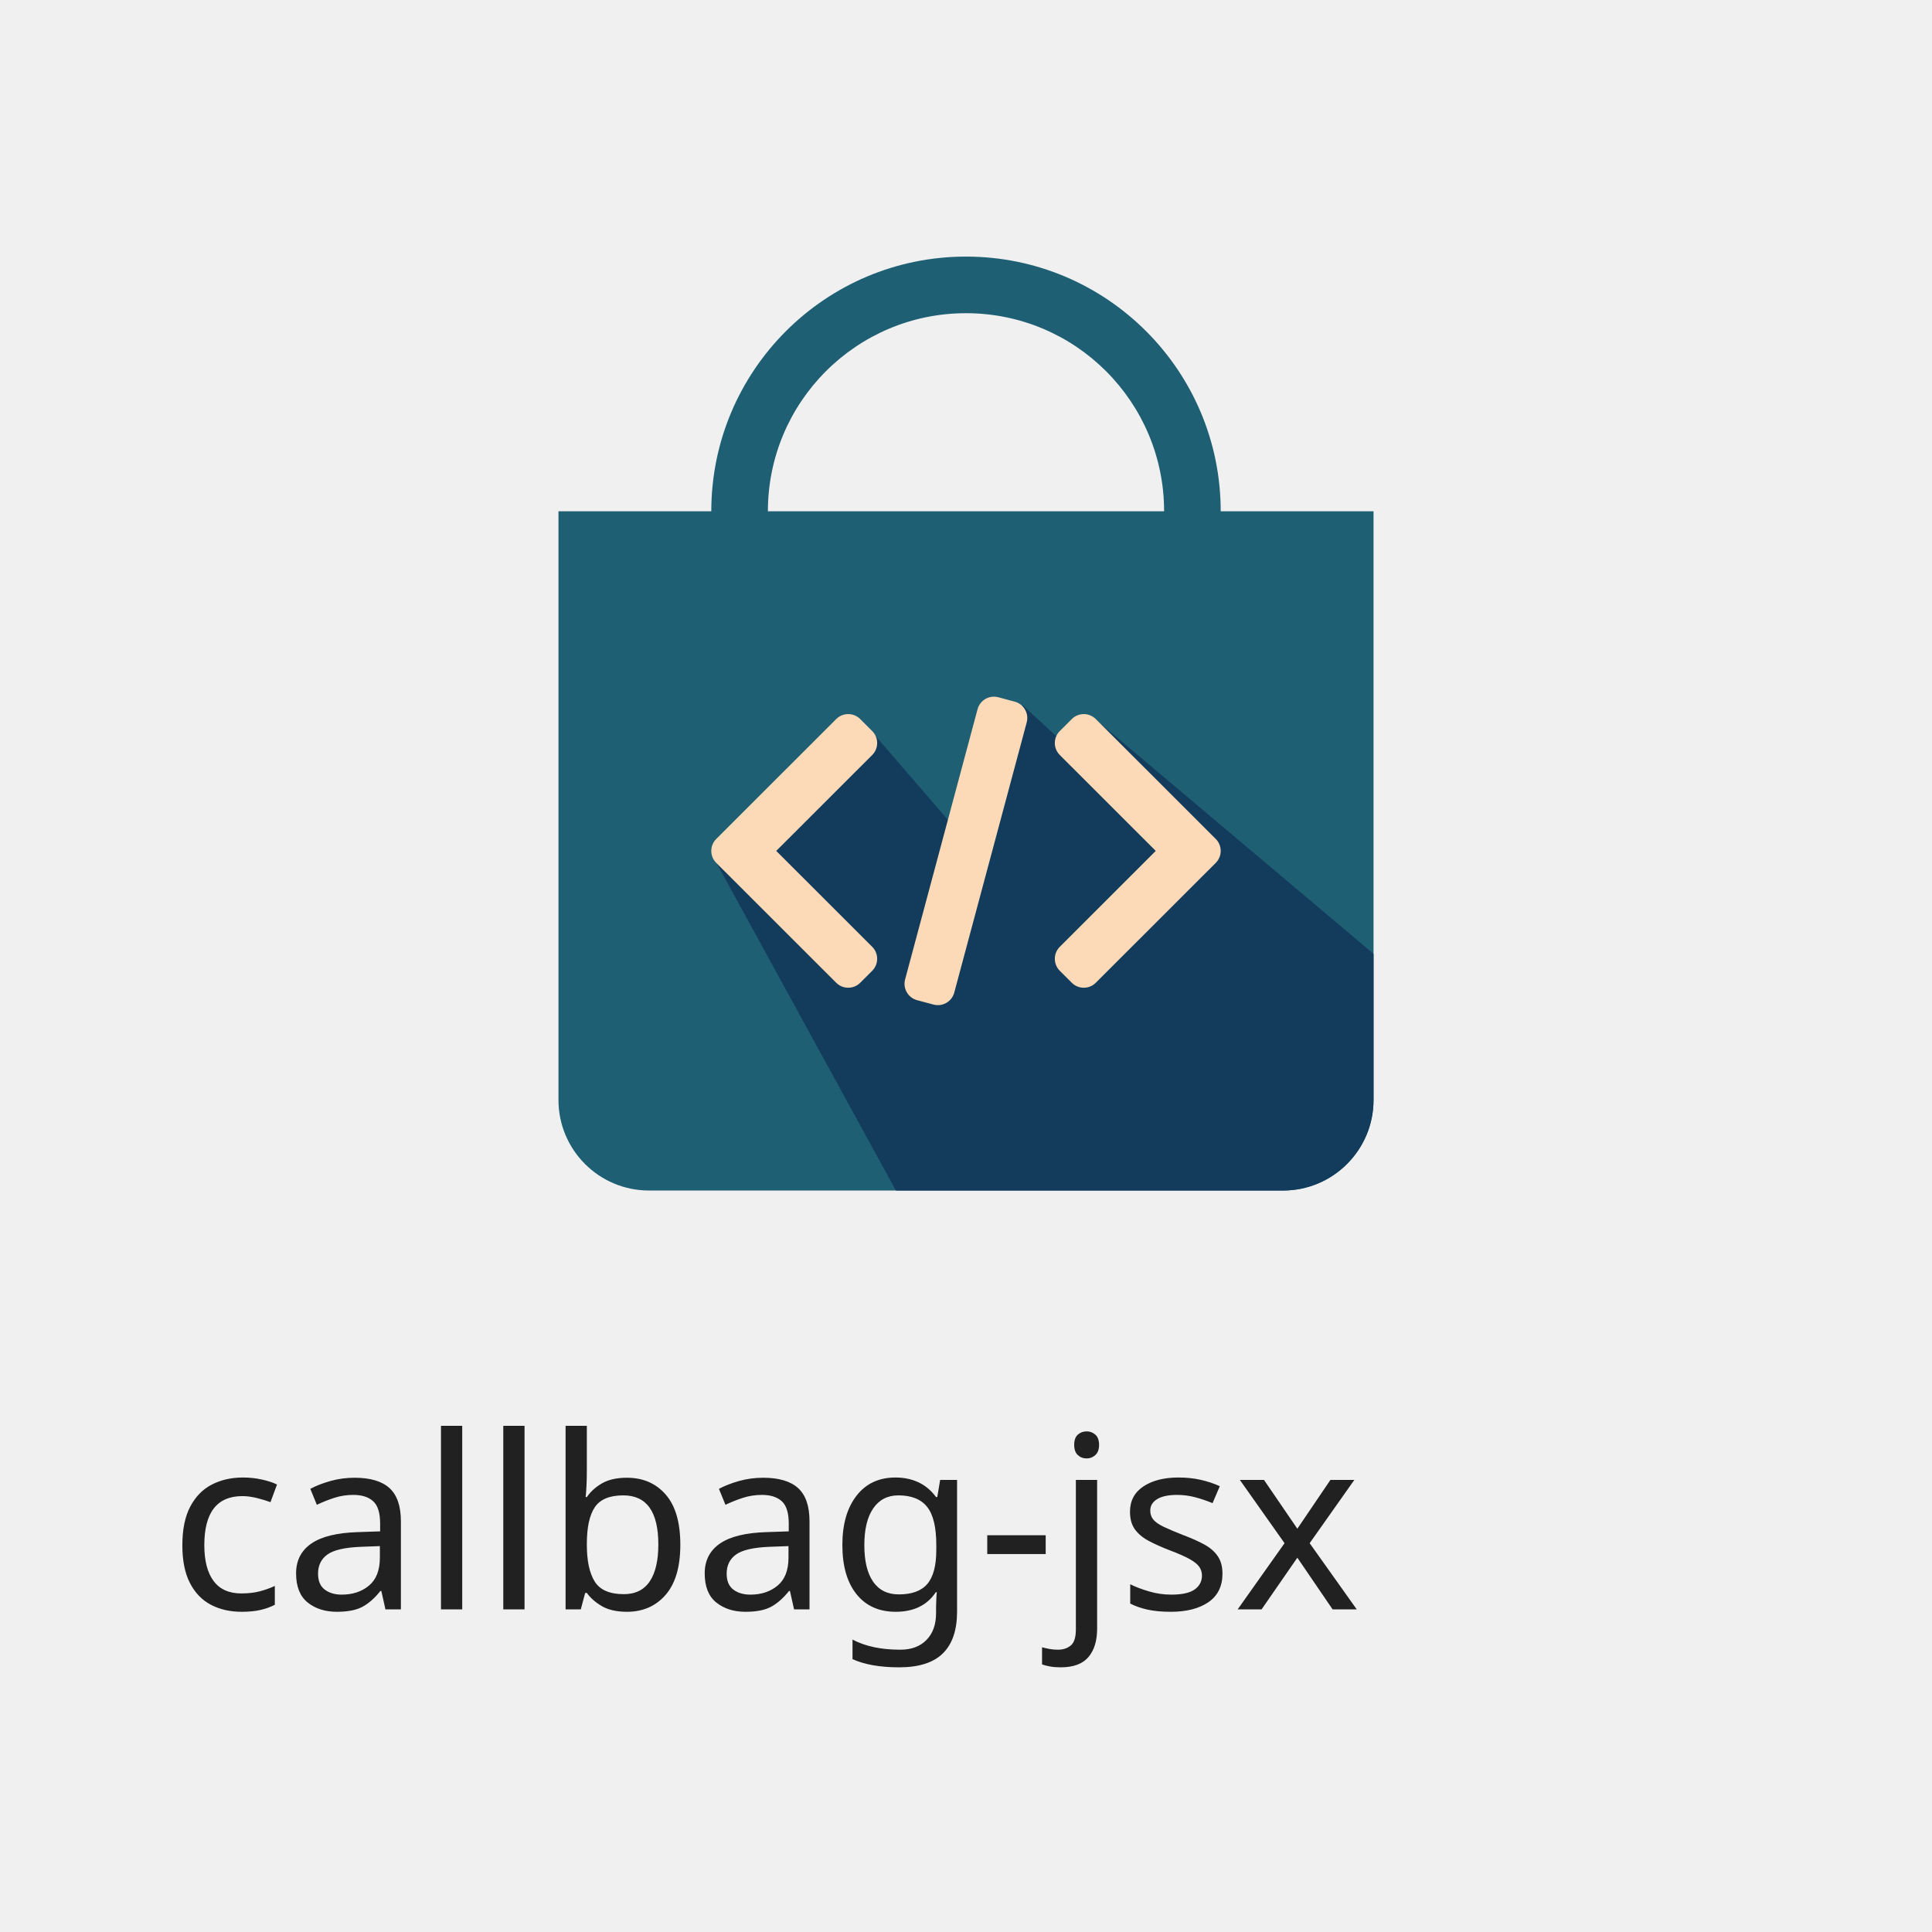
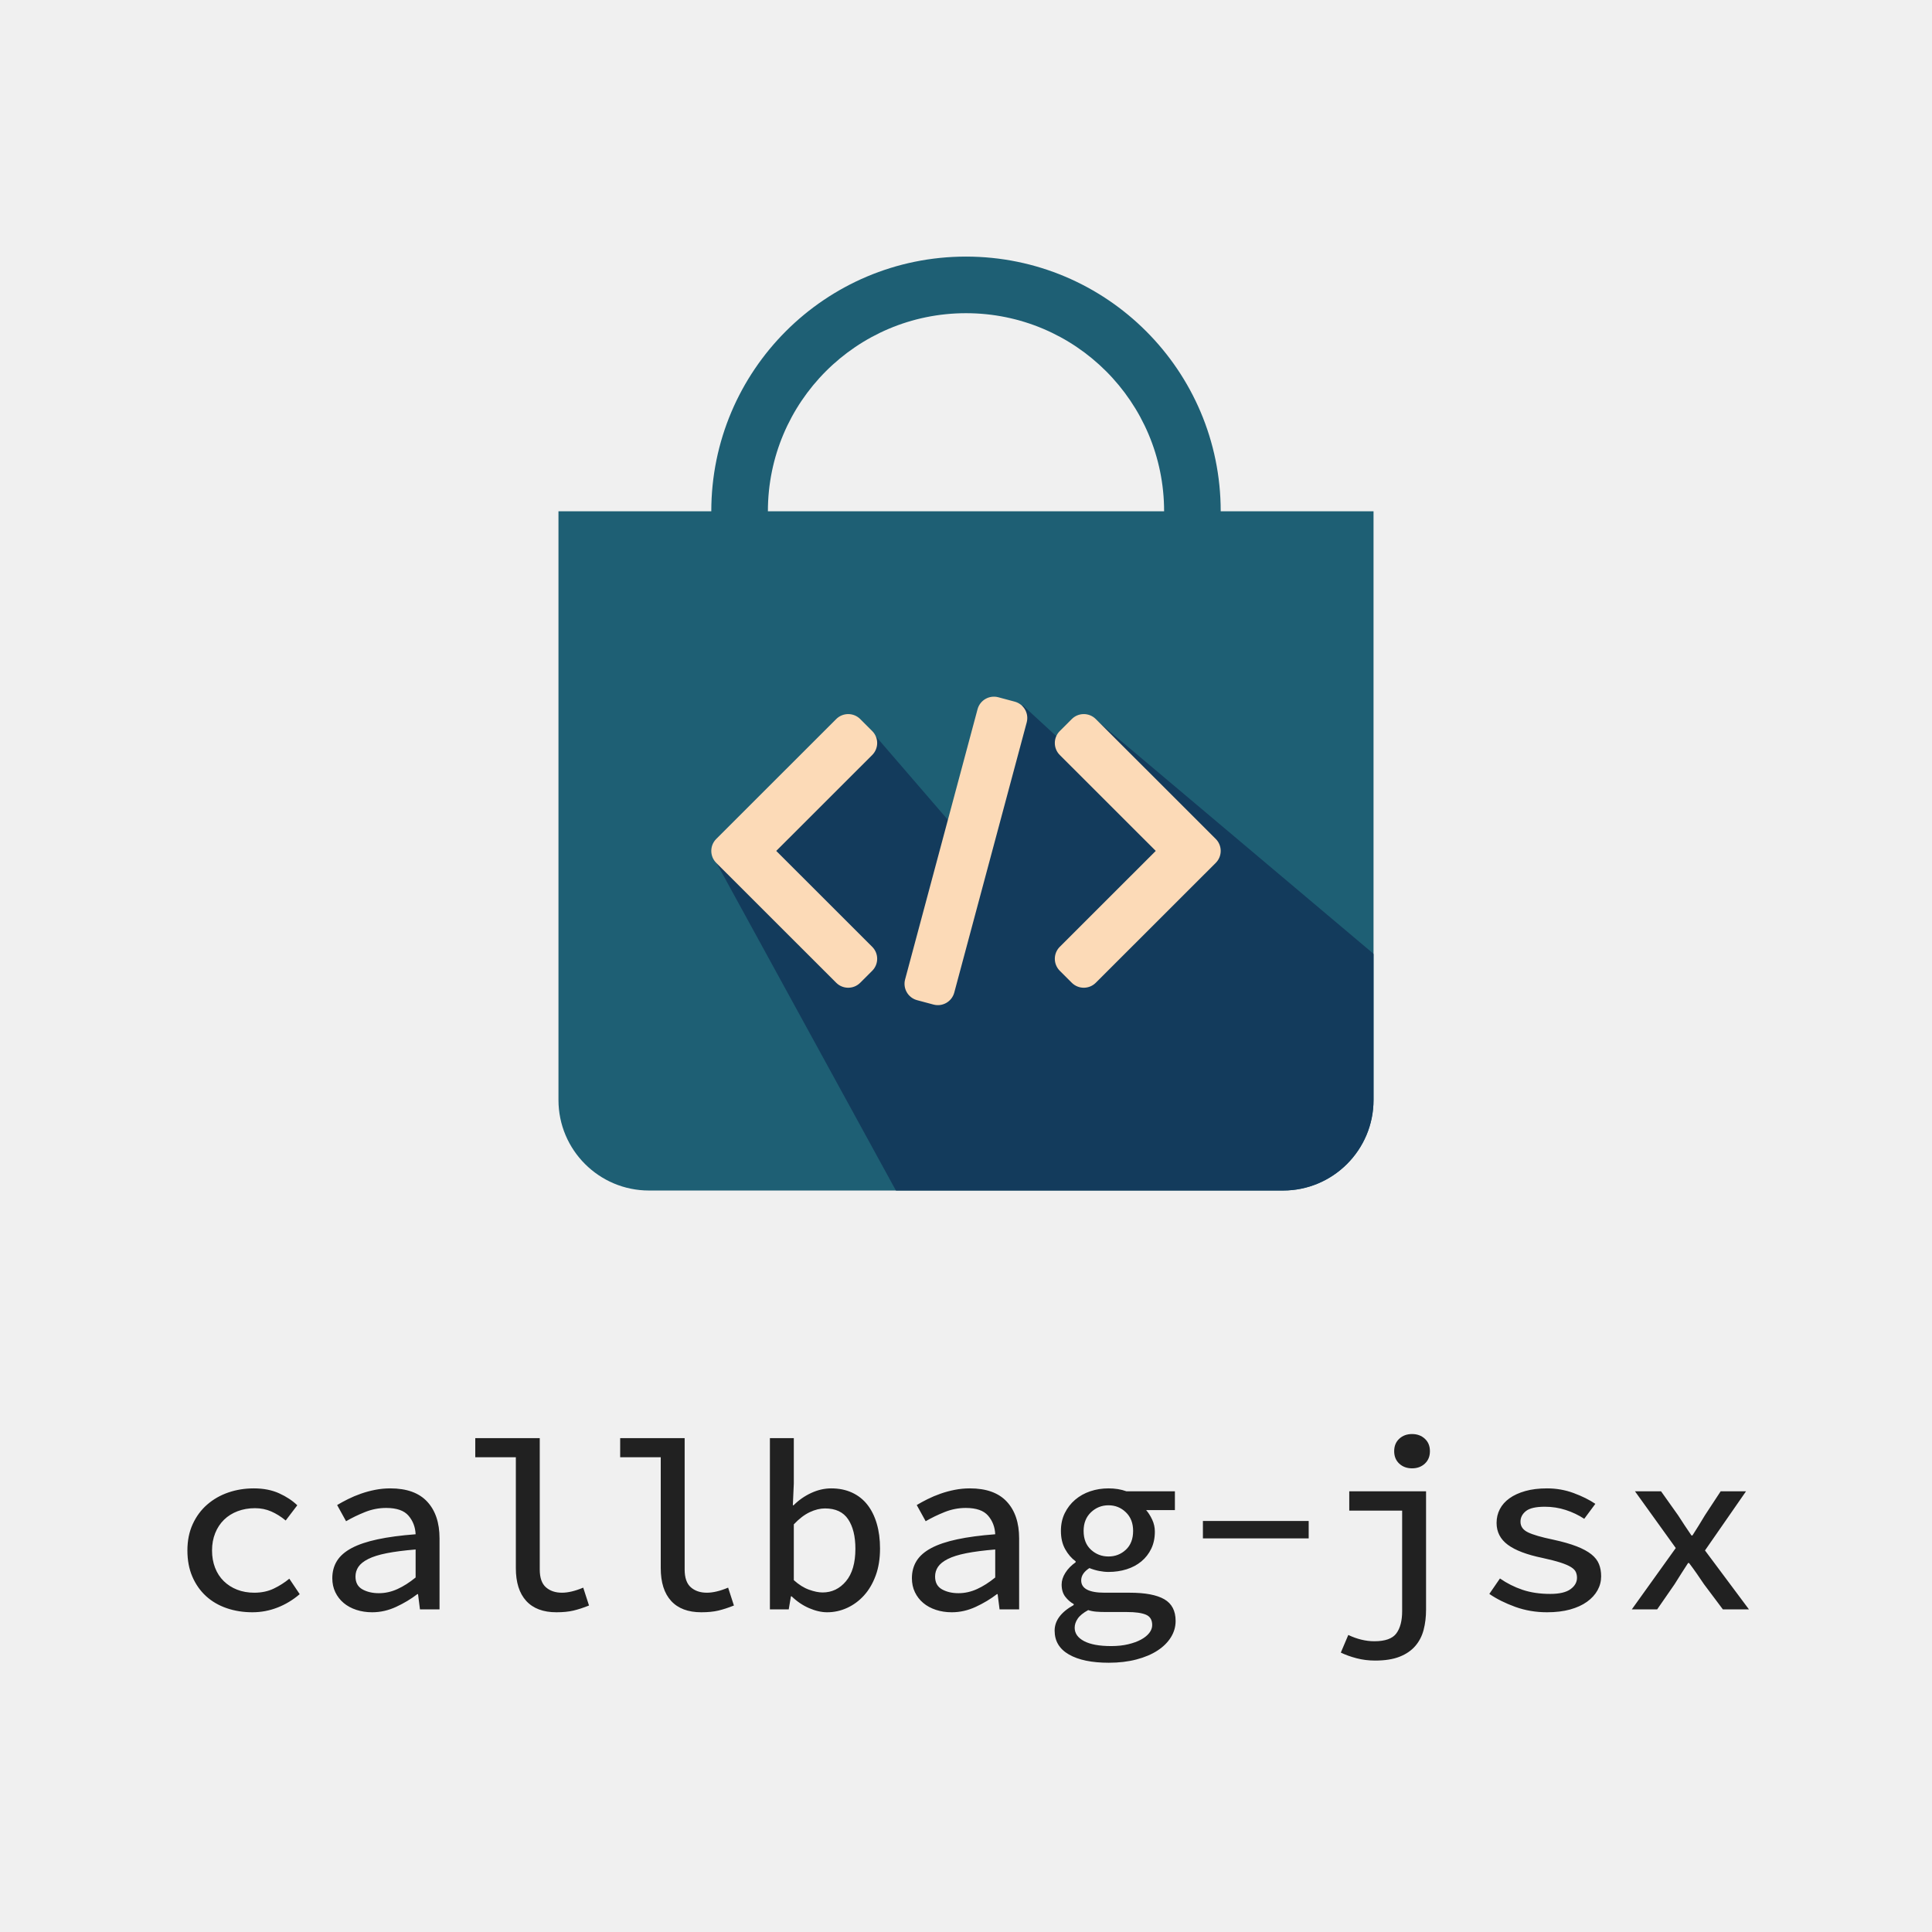
<svg xmlns="http://www.w3.org/2000/svg" xmlns:xlink="http://www.w3.org/1999/xlink" width="1024px" height="1024px" viewBox="0 0 1024 1024" version="1.1">
  <defs>
    <path d="M216,0 C290.558,0 351,60.442 351,135 L432,135 L432,447 C432,473.51 410.51,495 384,495 L48,495 C21.49,495 3.24649801e-15,473.51 0,447 L0,135 L0,135 L81,135 C81,60.442 141.442,0 216,0 Z M216,30 C158.01,30 111,77.01 111,135 L321,135 C321,77.01 273.99,30 216,30 Z" id="path-1" />
  </defs>
  <g id="callbag-jsx-banner" stroke="none" stroke-width="1" fill="none" fill-rule="evenodd">
    <g id="bag" transform="translate(296, 136)">
      <mask id="mask-2" fill="white">
        <use xlink:href="#path-1" />
      </mask>
      <use fill="#1E5F74" xlink:href="#path-1" />
      <polygon id="shade" fill="#133B5C" mask="url(#mask-2)" points="82.125 318.375 164.625 250.125 214.125 307.5 246 237.75 279 268.125 282.75 243.75 447.375 382.5 447.375 554.625 211.5 554.625" />
      <path d="M233.134,233.558 L241.819,235.884 C246.616,237.168 249.463,242.095 248.177,246.888 L209.779,390.088 C208.494,394.881 203.563,397.726 198.766,396.442 L190.081,394.116 C185.285,392.832 182.438,387.905 183.723,383.112 L222.122,239.912 C223.407,235.119 228.338,232.274 233.134,233.558 Z M159.929,245.113 L166.287,251.467 C169.799,254.976 169.799,260.665 166.287,264.173 L115.423,315 L166.287,365.827 C169.75,369.287 169.798,374.867 166.432,378.386 L166.287,378.533 L159.929,384.887 C156.418,388.395 150.725,388.395 147.213,384.887 L83.634,321.353 C80.122,317.844 80.122,312.156 83.634,308.647 L147.213,245.113 C150.725,241.605 156.418,241.605 159.929,245.113 Z M272.071,245.113 C275.533,241.653 281.117,241.605 284.639,244.969 L284.787,245.113 L348.366,308.647 C351.829,312.107 351.877,317.687 348.511,321.206 L348.366,321.353 L284.787,384.887 C281.324,388.347 275.74,388.395 272.218,385.031 L272.071,384.887 L265.713,378.533 L265.568,378.386 C262.25,374.917 262.249,369.446 265.566,365.976 L265.713,365.827 L316.577,315 L265.713,264.173 C262.25,260.713 262.202,255.133 265.568,251.614 L265.713,251.467 L272.071,245.113 Z" id="jsx" fill="#FCDAB7" mask="url(#mask-2)" />
    </g>
-     <text id="callbag-jsx" font-family="SourceCodePro-Medium, Source Code Pro" font-size="128" font-weight="400" fill="#212121">
-       <tspan x="89.6" y="853">callbag-jsx</tspan>
-     </text>
+     <path d="M133.76,854.536 C138.368,854.536 142.805,853.704 147.072,852.04 C151.339,850.376 155.264,848.008 158.848,844.936 L158.848,844.936 L153.344,836.744 C150.869,838.792 148.117,840.541 145.088,841.992 C142.059,843.443 138.624,844.168 134.784,844.168 C131.456,844.168 128.427,843.635 125.696,842.568 C122.965,841.501 120.597,839.987 118.592,838.024 C116.587,836.061 115.051,833.693 113.984,830.92 C112.917,828.147 112.384,825.096 112.384,821.768 C112.384,818.44 112.939,815.389 114.048,812.616 C115.157,809.843 116.715,807.475 118.72,805.512 C120.725,803.549 123.136,802.035 125.952,800.968 C128.768,799.901 131.84,799.368 135.168,799.368 C138.24,799.368 141.099,799.944 143.744,801.096 C146.389,802.248 148.949,803.848 151.424,805.896 L151.424,805.896 L157.568,797.832 C155.008,795.357 151.808,793.245 147.968,791.496 C144.128,789.747 139.648,788.872 134.528,788.872 C129.749,788.872 125.248,789.597 121.024,791.048 C116.8,792.499 113.067,794.632 109.824,797.448 C106.581,800.264 104.021,803.72 102.144,807.816 C100.267,811.912 99.328,816.563 99.328,821.768 C99.328,826.973 100.203,831.603 101.952,835.656 C103.701,839.709 106.112,843.144 109.184,845.96 C112.256,848.776 115.904,850.909 120.128,852.36 C124.352,853.811 128.896,854.536 133.76,854.536 Z M197.248,854.536 C201.6,854.536 205.845,853.576 209.984,851.656 C214.123,849.736 217.856,847.496 221.184,844.936 L221.184,844.936 L221.568,844.936 L222.592,853 L232.96,853 L232.96,815.368 C232.96,807.091 230.784,800.605 226.432,795.912 C222.08,791.219 215.552,788.872 206.848,788.872 C204.117,788.872 201.451,789.128 198.848,789.64 C196.245,790.152 193.728,790.835 191.296,791.688 C188.864,792.541 186.581,793.501 184.448,794.568 C182.315,795.635 180.395,796.68 178.688,797.704 L178.688,797.704 L183.424,806.28 C186.496,804.488 189.845,802.867 193.472,801.416 C197.099,799.965 200.832,799.24 204.672,799.24 C210.219,799.24 214.165,800.605 216.512,803.336 C218.859,806.067 220.117,809.352 220.288,813.192 C212.437,813.789 205.717,814.685 200.128,815.88 C194.539,817.075 189.973,818.611 186.432,820.488 C182.891,822.365 180.288,824.627 178.624,827.272 C176.96,829.917 176.128,832.989 176.128,836.488 C176.128,839.219 176.661,841.693 177.728,843.912 C178.795,846.131 180.267,848.029 182.144,849.608 C184.021,851.187 186.261,852.403 188.864,853.256 C191.467,854.109 194.261,854.536 197.248,854.536 Z M200.832,844.424 C197.419,844.424 194.496,843.741 192.064,842.376 C189.632,841.011 188.416,838.749 188.416,835.592 C188.416,833.715 188.928,832.008 189.952,830.472 C190.976,828.936 192.704,827.549 195.136,826.312 C197.568,825.075 200.832,824.051 204.928,823.24 C209.024,822.429 214.144,821.768 220.288,821.256 L220.288,821.256 L220.288,836.104 C217.045,838.749 213.824,840.797 210.624,842.248 C207.424,843.699 204.16,844.424 200.832,844.424 Z M294.912,854.536 C298.411,854.536 301.419,854.237 303.936,853.64 C306.453,853.043 309.205,852.147 312.192,850.952 L312.192,850.952 L309.12,841.48 C304.853,843.272 301.099,844.168 297.856,844.168 C294.357,844.168 291.52,843.208 289.344,841.288 C287.168,839.368 286.08,836.232 286.08,831.88 L286.08,831.88 L286.08,762.248 L251.904,762.248 L251.904,772.36 L273.408,772.36 L273.408,831.112 C273.408,838.707 275.243,844.509 278.912,848.52 C282.581,852.531 287.915,854.536 294.912,854.536 Z M371.712,854.536 C375.211,854.536 378.219,854.237 380.736,853.64 C383.253,853.043 386.005,852.147 388.992,850.952 L388.992,850.952 L385.92,841.48 C381.653,843.272 377.899,844.168 374.656,844.168 C371.157,844.168 368.32,843.208 366.144,841.288 C363.968,839.368 362.88,836.232 362.88,831.88 L362.88,831.88 L362.88,762.248 L328.704,762.248 L328.704,772.36 L350.208,772.36 L350.208,831.112 C350.208,838.707 352.043,844.509 355.712,848.52 C359.381,852.531 364.715,854.536 371.712,854.536 Z M438.4,854.536 C442.069,854.536 445.589,853.768 448.96,852.232 C452.331,850.696 455.317,848.499 457.92,845.64 C460.523,842.781 462.592,839.261 464.128,835.08 C465.664,830.899 466.432,826.12 466.432,820.744 C466.432,815.88 465.856,811.485 464.704,807.56 C463.552,803.635 461.888,800.285 459.712,797.512 C457.536,794.739 454.827,792.605 451.584,791.112 C448.341,789.619 444.672,788.872 440.576,788.872 C436.992,788.872 433.451,789.683 429.952,791.304 C426.453,792.925 423.339,795.101 420.608,797.832 L420.608,797.832 L420.224,797.832 L420.736,786.312 L420.736,762.248 L408.064,762.248 L408.064,853 L418.048,853 L419.2,846.088 L419.584,846.088 C422.4,848.819 425.493,850.909 428.864,852.36 C432.235,853.811 435.413,854.536 438.4,854.536 Z M435.968,844.04 C433.92,844.04 431.531,843.549 428.8,842.568 C426.069,841.587 423.381,839.901 420.736,837.512 L420.736,837.512 L420.736,807.944 C423.552,804.957 426.368,802.803 429.184,801.48 C432,800.157 434.688,799.496 437.248,799.496 C442.88,799.496 446.976,801.416 449.536,805.256 C452.096,809.096 453.376,814.301 453.376,820.872 C453.376,828.381 451.712,834.12 448.384,838.088 C445.056,842.056 440.917,844.04 435.968,844.04 Z M504.448,854.536 C508.8,854.536 513.045,853.576 517.184,851.656 C521.323,849.736 525.056,847.496 528.384,844.936 L528.384,844.936 L528.768,844.936 L529.792,853 L540.16,853 L540.16,815.368 C540.16,807.091 537.984,800.605 533.632,795.912 C529.28,791.219 522.752,788.872 514.048,788.872 C511.317,788.872 508.651,789.128 506.048,789.64 C503.445,790.152 500.928,790.835 498.496,791.688 C496.064,792.541 493.781,793.501 491.648,794.568 C489.515,795.635 487.595,796.68 485.888,797.704 L485.888,797.704 L490.624,806.28 C493.696,804.488 497.045,802.867 500.672,801.416 C504.299,799.965 508.032,799.24 511.872,799.24 C517.419,799.24 521.365,800.605 523.712,803.336 C526.059,806.067 527.317,809.352 527.488,813.192 C519.637,813.789 512.917,814.685 507.328,815.88 C501.739,817.075 497.173,818.611 493.632,820.488 C490.091,822.365 487.488,824.627 485.824,827.272 C484.16,829.917 483.328,832.989 483.328,836.488 C483.328,839.219 483.861,841.693 484.928,843.912 C485.995,846.131 487.467,848.029 489.344,849.608 C491.221,851.187 493.461,852.403 496.064,853.256 C498.667,854.109 501.461,854.536 504.448,854.536 Z M508.032,844.424 C504.619,844.424 501.696,843.741 499.264,842.376 C496.832,841.011 495.616,838.749 495.616,835.592 C495.616,833.715 496.128,832.008 497.152,830.472 C498.176,828.936 499.904,827.549 502.336,826.312 C504.768,825.075 508.032,824.051 512.128,823.24 C516.224,822.429 521.344,821.768 527.488,821.256 L527.488,821.256 L527.488,836.104 C524.245,838.749 521.024,840.797 517.824,842.248 C514.624,843.699 511.36,844.424 508.032,844.424 Z M587.648,881.288 C593.024,881.288 597.909,880.712 602.304,879.56 C606.699,878.408 610.432,876.829 613.504,874.824 C616.576,872.819 618.944,870.472 620.608,867.784 C622.272,865.096 623.104,862.216 623.104,859.144 C623.104,853.768 621.099,849.928 617.088,847.624 C613.077,845.32 606.976,844.168 598.784,844.168 L598.784,844.168 L585.472,844.168 C577.195,844.168 573.056,841.992 573.056,837.64 C573.056,835.165 574.507,832.989 577.408,831.112 C579.115,831.795 580.843,832.307 582.592,832.648 C584.341,832.989 585.984,833.16 587.52,833.16 C590.933,833.16 594.133,832.691 597.12,831.752 C600.107,830.813 602.709,829.427 604.928,827.592 C607.147,825.757 608.896,823.517 610.176,820.872 C611.456,818.227 612.096,815.197 612.096,811.784 C612.096,809.565 611.627,807.453 610.688,805.448 C609.749,803.443 608.683,801.757 607.488,800.392 L607.488,800.392 L622.72,800.392 L622.72,790.408 L596.992,790.408 C594.176,789.384 591.019,788.872 587.52,788.872 C584.107,788.872 580.885,789.384 577.856,790.408 C574.827,791.432 572.16,792.925 569.856,794.888 C567.552,796.851 565.717,799.219 564.352,801.992 C562.987,804.765 562.304,807.901 562.304,811.4 C562.304,815.155 563.051,818.376 564.544,821.064 C566.037,823.752 567.893,825.907 570.112,827.528 L570.112,827.528 L570.112,828.04 C567.808,829.661 565.995,831.517 564.672,833.608 C563.349,835.699 562.688,837.768 562.688,839.816 C562.688,842.461 563.328,844.616 564.608,846.28 C565.888,847.944 567.381,849.245 569.088,850.184 L569.088,850.184 L569.088,850.696 C562.347,854.451 558.976,858.973 558.976,864.264 C558.976,869.811 561.515,874.035 566.592,876.936 C571.669,879.837 578.688,881.288 587.648,881.288 Z M587.52,824.968 C583.936,824.968 580.843,823.773 578.24,821.384 C575.637,818.995 574.336,815.667 574.336,811.4 C574.336,807.304 575.637,804.019 578.24,801.544 C580.843,799.069 583.936,797.832 587.52,797.832 C591.104,797.832 594.176,799.069 596.736,801.544 C599.296,804.019 600.576,807.304 600.576,811.4 C600.576,815.667 599.296,818.995 596.736,821.384 C594.176,823.773 591.104,824.968 587.52,824.968 Z M588.928,872.456 C582.699,872.456 577.92,871.581 574.592,869.832 C571.264,868.083 569.6,865.715 569.6,862.728 C569.6,861.107 570.133,859.507 571.2,857.928 C572.267,856.349 574.123,854.835 576.768,853.384 C578.048,853.811 579.456,854.088 580.992,854.216 C582.528,854.344 584.277,854.408 586.24,854.408 L586.24,854.408 L597.376,854.408 C601.813,854.408 605.141,854.877 607.36,855.816 C609.579,856.755 610.688,858.589 610.688,861.32 C610.688,862.771 610.176,864.157 609.152,865.48 C608.128,866.803 606.677,867.976 604.8,869 C602.923,870.024 600.64,870.856 597.952,871.496 C595.264,872.136 592.256,872.456 588.928,872.456 Z M693.632,815.368 L693.632,806.152 L637.568,806.152 L637.568,815.368 L693.632,815.368 Z M748.416,778.248 C751.147,778.248 753.408,777.416 755.2,775.752 C756.992,774.088 757.888,771.891 757.888,769.16 C757.888,766.429 756.992,764.232 755.2,762.568 C753.408,760.904 751.147,760.072 748.416,760.072 C745.685,760.072 743.424,760.904 741.632,762.568 C739.84,764.232 738.944,766.429 738.944,769.16 C738.944,771.891 739.84,774.088 741.632,775.752 C743.424,777.416 745.685,778.248 748.416,778.248 Z M728.832,880.136 C734.037,880.136 738.368,879.453 741.824,878.088 C745.28,876.723 748.053,874.824 750.144,872.392 C752.235,869.96 753.707,867.101 754.56,863.816 C755.413,860.531 755.84,856.968 755.84,853.128 L755.84,853.128 L755.84,790.408 L715.136,790.408 L715.136,800.648 L743.168,800.648 L743.168,853.896 C743.168,859.016 742.144,862.963 740.096,865.736 C738.048,868.509 734.165,869.896 728.448,869.896 C723.925,869.896 719.317,868.787 714.624,866.568 L714.624,866.568 L710.656,875.912 C713.131,877.107 715.925,878.109 719.04,878.92 C722.155,879.731 725.419,880.136 728.832,880.136 Z M819.968,854.536 C824.576,854.536 828.651,854.045 832.192,853.064 C835.733,852.083 838.72,850.717 841.152,848.968 C843.584,847.219 845.44,845.192 846.72,842.888 C848,840.584 848.64,838.109 848.64,835.464 C848.64,833.075 848.256,830.92 847.488,829 C846.72,827.08 845.376,825.352 843.456,823.816 C841.536,822.28 838.933,820.872 835.648,819.592 C832.363,818.312 828.16,817.117 823.04,816.008 C816.896,814.728 812.501,813.448 809.856,812.168 C807.211,810.888 805.888,809.011 805.888,806.536 C805.888,804.317 806.848,802.44 808.768,800.904 C810.688,799.368 814.037,798.6 818.816,798.6 C822.656,798.6 826.347,799.176 829.888,800.328 C833.429,801.48 836.693,803.037 839.68,805 L839.68,805 L845.568,797.064 C842.411,794.931 838.592,793.032 834.112,791.368 C829.632,789.704 824.917,788.872 819.968,788.872 C815.616,788.872 811.776,789.341 808.448,790.28 C805.12,791.219 802.325,792.499 800.064,794.12 C797.803,795.741 796.096,797.661 794.944,799.88 C793.792,802.099 793.216,804.531 793.216,807.176 C793.216,811.955 795.2,815.816 799.168,818.76 C803.136,821.704 809.259,824.029 817.536,825.736 C821.461,826.589 824.619,827.4 827.008,828.168 C829.397,828.936 831.253,829.725 832.576,830.536 C833.899,831.347 834.773,832.221 835.2,833.16 C835.627,834.099 835.84,835.123 835.84,836.232 C835.84,838.621 834.688,840.648 832.384,842.312 C830.08,843.976 826.496,844.808 821.632,844.808 C816.171,844.808 811.285,844.083 806.976,842.632 C802.667,841.181 798.677,839.176 795.008,836.616 L795.008,836.616 L789.376,844.808 C793.216,847.453 797.781,849.736 803.072,851.656 C808.363,853.576 813.995,854.536 819.968,854.536 Z M878.336,853 L887.552,839.688 C888.747,837.725 889.941,835.827 891.136,833.992 C892.331,832.157 893.525,830.301 894.72,828.424 L894.72,828.424 L895.232,828.424 C896.597,830.216 897.963,832.093 899.328,834.056 C900.693,836.019 901.973,837.896 903.168,839.688 L903.168,839.688 L913.152,853 L926.976,853 L903.68,821.768 L925.44,790.408 L912,790.408 L903.68,803.08 C902.656,804.787 901.568,806.579 900.416,808.456 C899.264,810.333 898.133,812.125 897.024,813.832 L897.024,813.832 L896.512,813.832 C895.317,812.125 894.123,810.355 892.928,808.52 C891.733,806.685 890.581,804.915 889.472,803.208 L889.472,803.208 L880.384,790.408 L866.56,790.408 L888.192,820.488 L864.896,853 L878.336,853 Z" id="callbag-jsx" fill="#212121" fill-rule="nonzero" />
  </g>
</svg>
